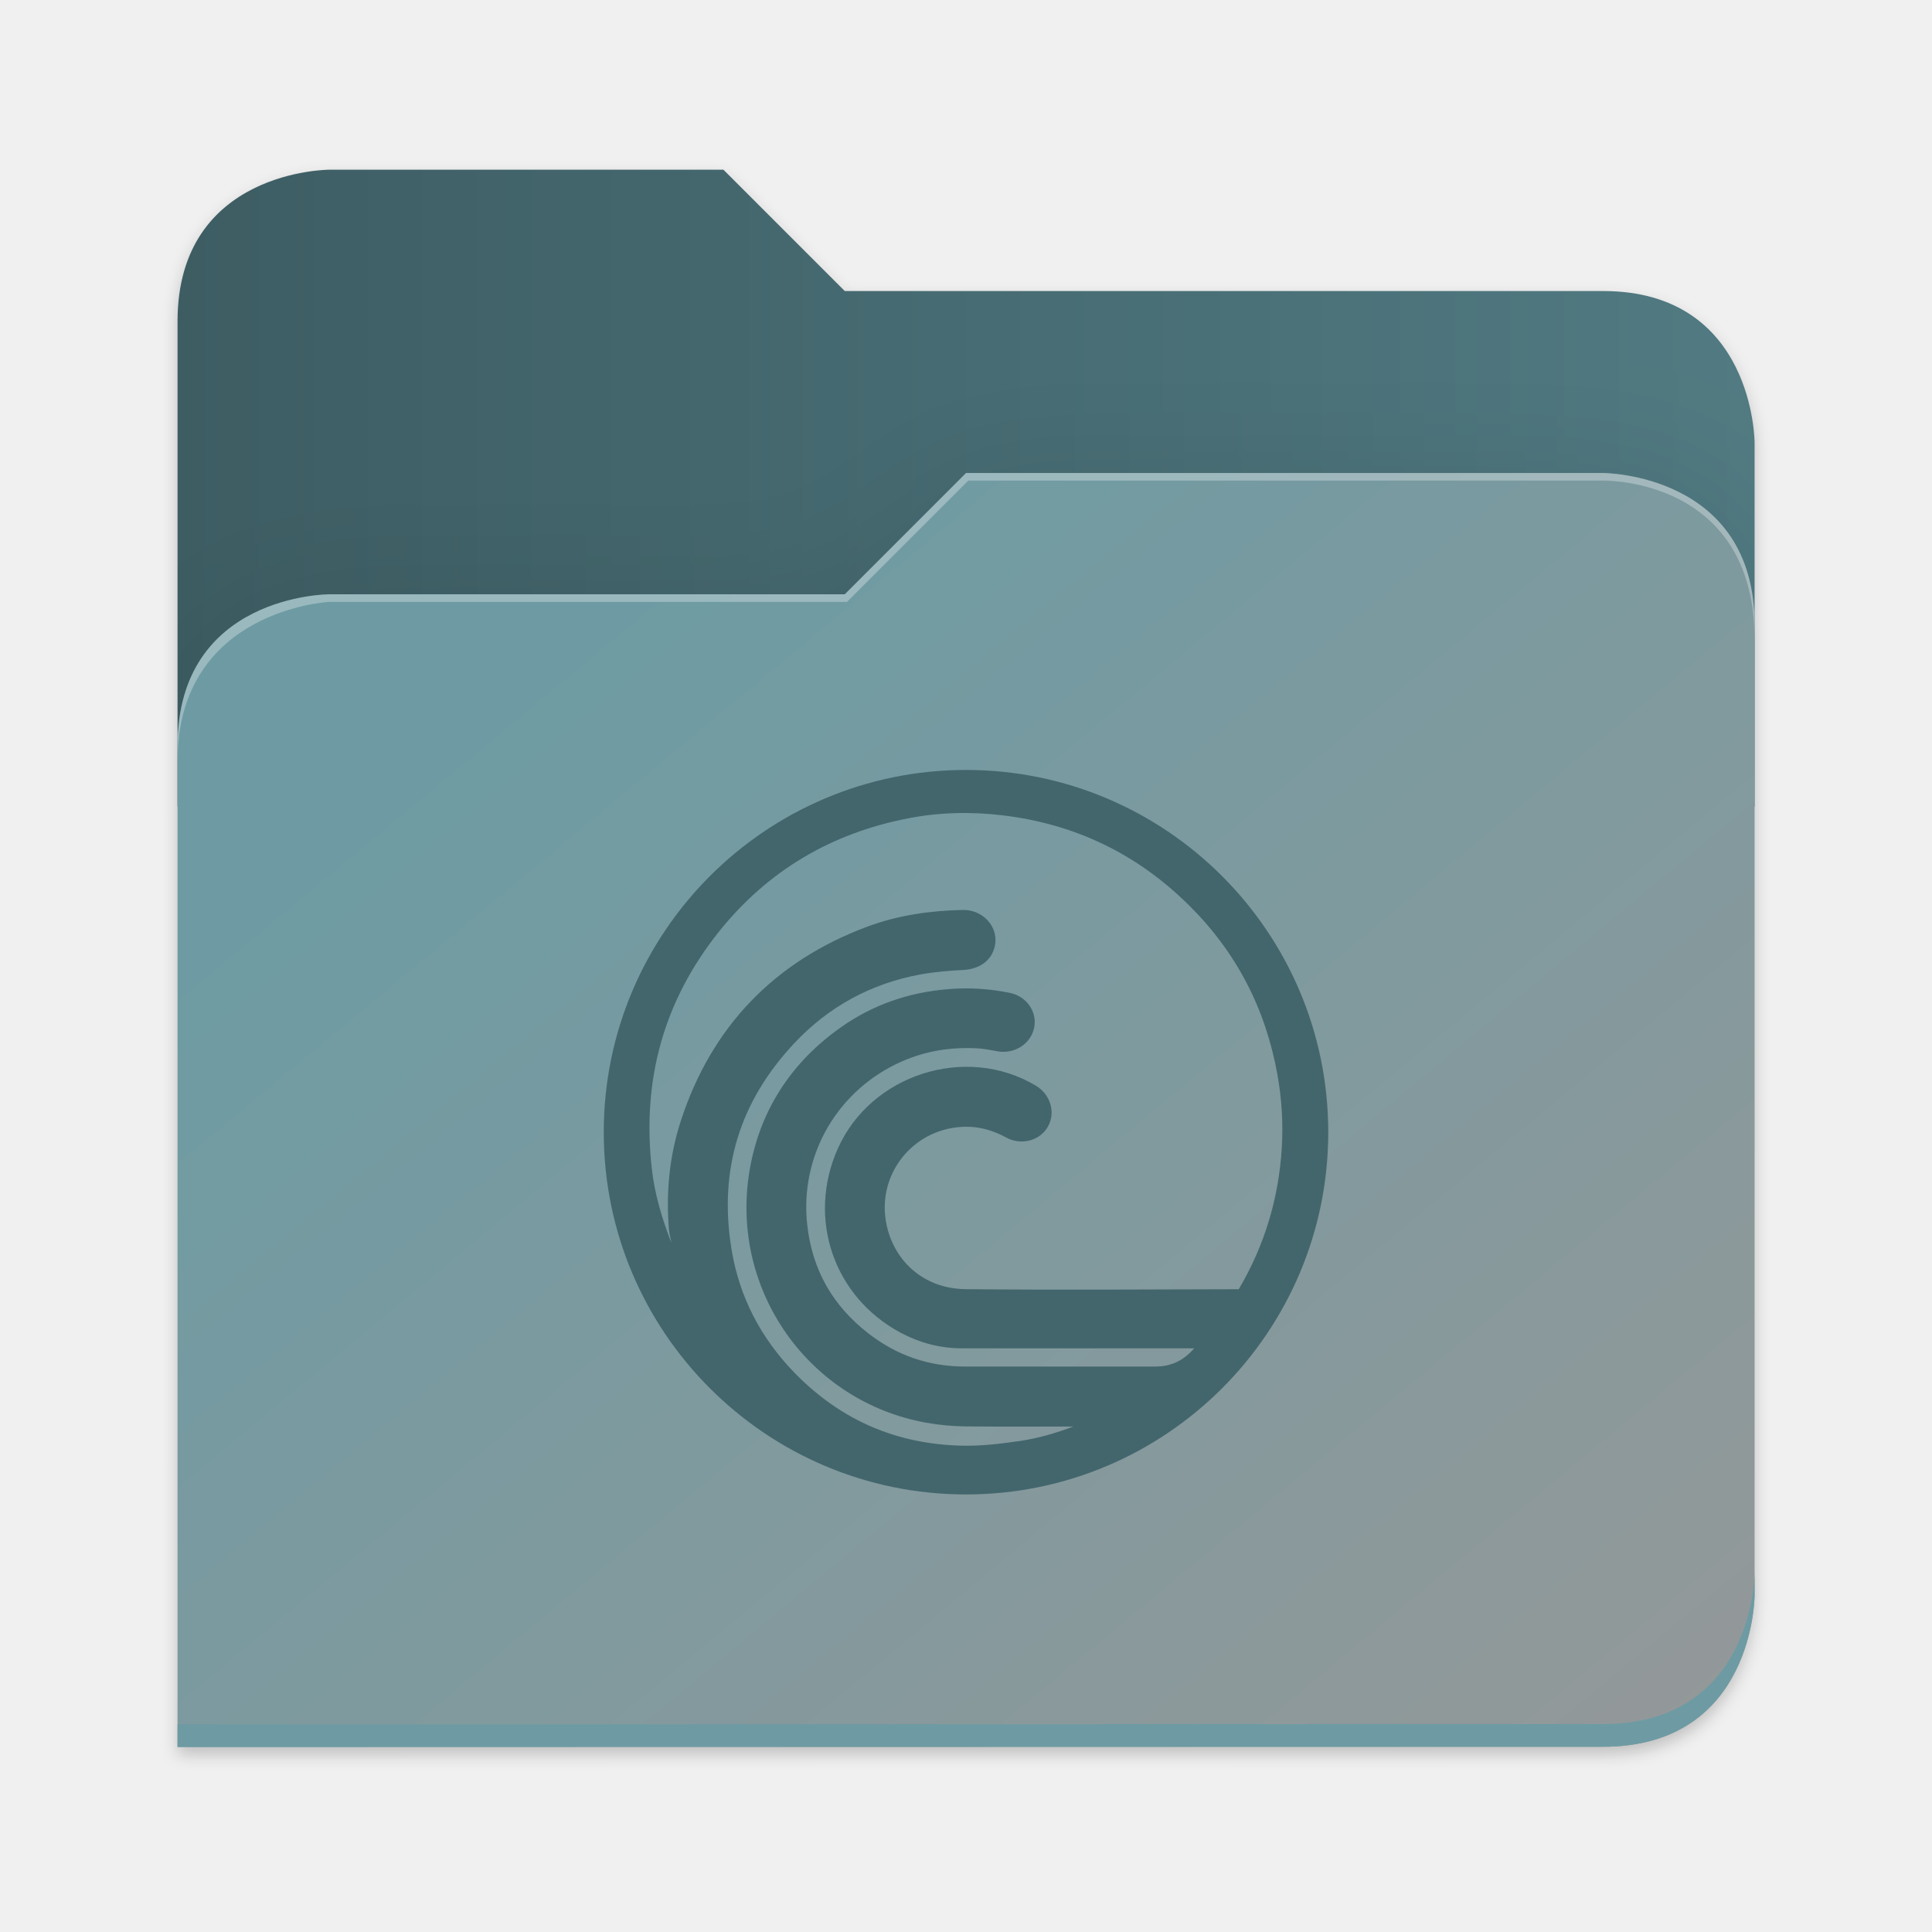
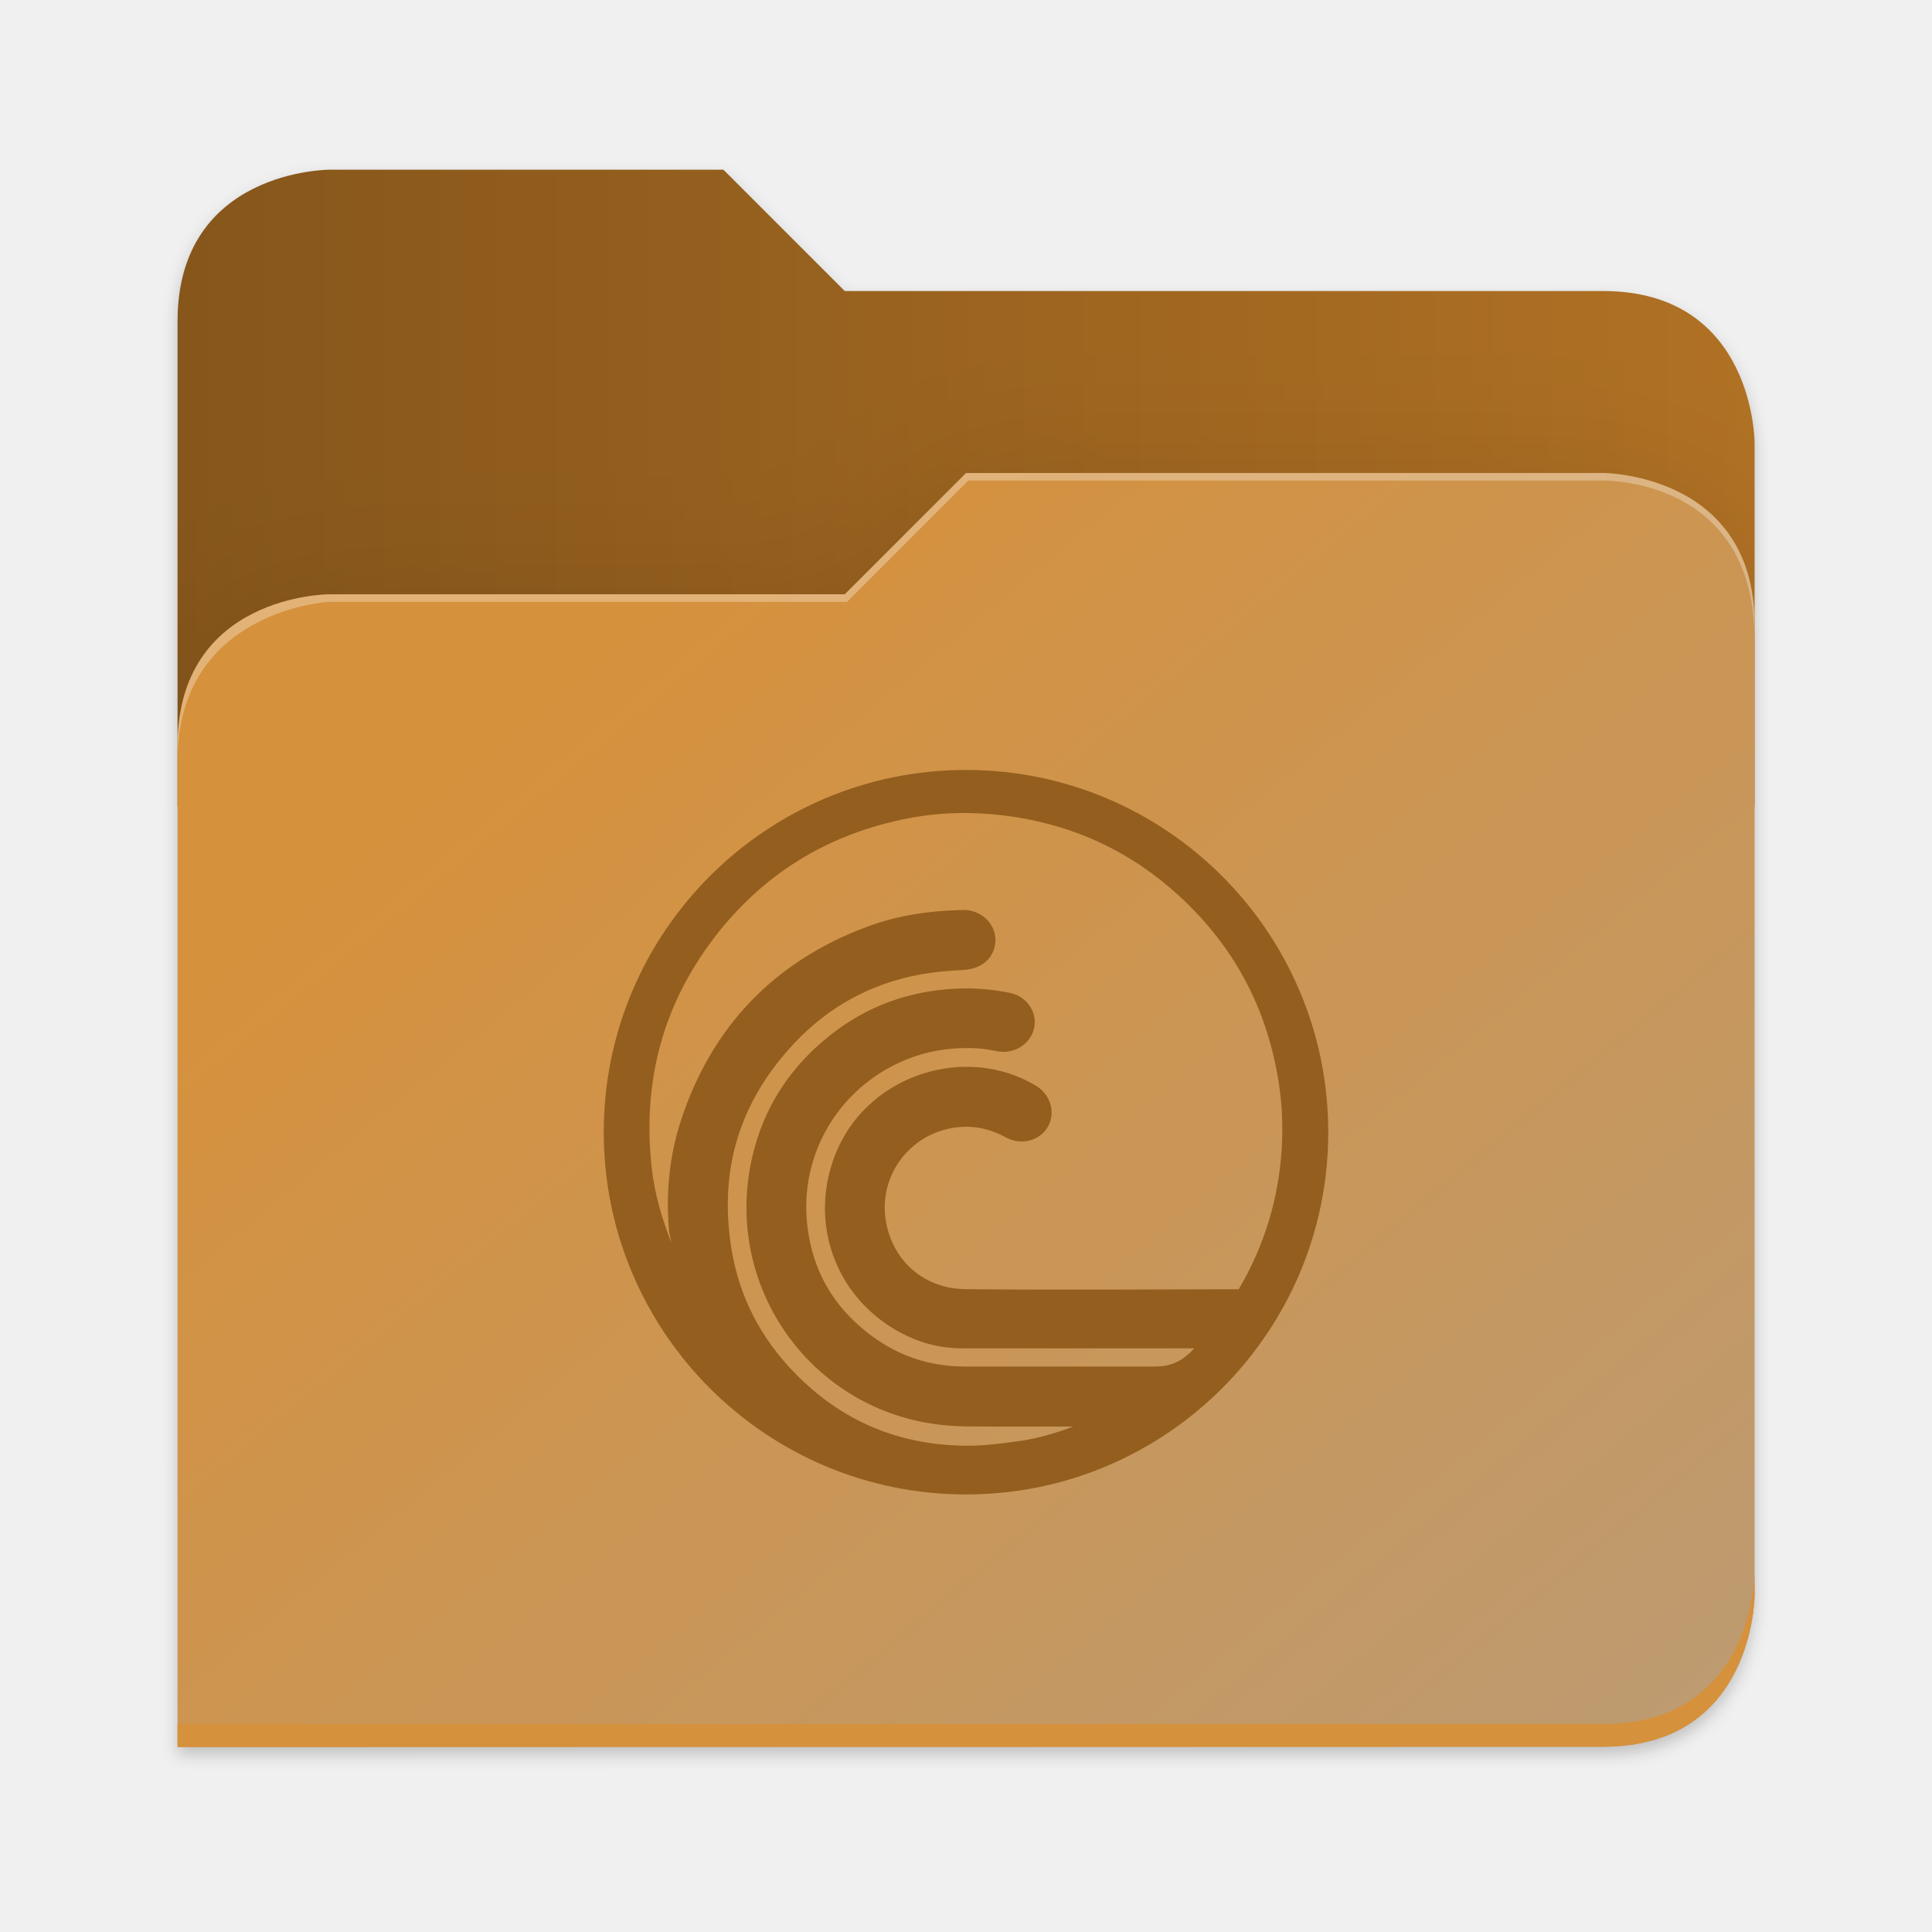
<svg xmlns="http://www.w3.org/2000/svg" xmlns:xlink="http://www.w3.org/1999/xlink" height="128" viewBox="0 0 128 128" width="128" version="1.1" id="svg5248">
  <defs id="defs5252">
    <filter style="color-interpolation-filters:sRGB" id="filter1302" x="-0.012" width="1.024" y="-0.012" height="1.024">
      <feGaussianBlur stdDeviation="2.08" id="feGaussianBlur1304" />
    </filter>
    <linearGradient id="bg-gradient-2">
-       <stop style="stop-color:#3d5d63;stop-opacity:1" offset="0" id="stop13402" />
-       <stop style="stop-color:#517a82;stop-opacity:1" offset="1" id="stop13404" />
+       <stop style="stop-color:#86561b;stop-opacity:1" offset="0" id="stop13402" />
+       <stop style="stop-color:#b07124;stop-opacity:1" offset="1" id="stop13404" />
    </linearGradient>
    <clipPath clipPathUnits="userSpaceOnUse" id="clipPath1509">
      <path id="path1511" d="M 192,-164 H 88 c 0,0 -40,0 -40,40 V 4 h 416 v -96 c 0,0 0,-40 -40,-40 H 224 Z" style="display:inline;opacity:1;vector-effect:none;fill:#c9b8a7;fill-opacity:1;stroke:none;stroke-width:26.067;stroke-linecap:butt;stroke-linejoin:miter;stroke-miterlimit:4;stroke-dasharray:none;stroke-dashoffset:0;stroke-opacity:1;marker:none;marker-start:none;marker-mid:none;marker-end:none;paint-order:normal;enable-background:new" />
    </clipPath>
    <filter style="color-interpolation-filters:sRGB" id="filter1529" x="-0.108" width="1.217" y="-0.134" height="1.269">
      <feGaussianBlur stdDeviation="18.8" id="feGaussianBlur1531" />
    </filter>
    <linearGradient id="linearGradient888">
-       <stop style="stop-color:#6e9ba3;stop-opacity:1" offset="0" id="stop884" />
-       <stop style="stop-color:#989898;stop-opacity:1" offset="1" id="stop886" />
+       <stop style="stop-color:#d6913c;stop-opacity:1" offset="0" id="stop884" />
+       <stop style="stop-color:#ba9c78;stop-opacity:1" offset="1" id="stop886" />
    </linearGradient>
    <linearGradient xlink:href="#bg-gradient-2" id="linearGradient5836" gradientUnits="userSpaceOnUse" x1="64" y1="756" x2="480" y2="756" />
    <linearGradient xlink:href="#linearGradient888" id="linearGradient5838" gradientUnits="userSpaceOnUse" x1="152.898" y1="-38.797" x2="447.309" y2="316" />
  </defs>
  <linearGradient id="a" gradientUnits="userSpaceOnUse" x1="12" x2="116" y1="64" y2="64">
    <stop offset="0" stop-color="#3d3846" id="stop5214" />
    <stop offset="0.05" stop-color="#77767b" id="stop5216" />
    <stop offset="0.1" stop-color="#5e5c64" id="stop5218" />
    <stop offset="0.9" stop-color="#504e56" id="stop5220" />
    <stop offset="0.95" stop-color="#77767b" id="stop5222" />
    <stop offset="1" stop-color="#3d3846" id="stop5224" />
  </linearGradient>
  <linearGradient id="b" gradientUnits="userSpaceOnUse" x1="12" x2="112.041" y1="60" y2="80.988">
    <stop offset="0" stop-color="#77767b" id="stop5227" />
    <stop offset="0.384" stop-color="#9a9996" id="stop5229" />
    <stop offset="0.721" stop-color="#77767b" id="stop5231" />
    <stop offset="1" stop-color="#68666f" id="stop5233" />
  </linearGradient>
  <g transform="matrix(0.2511615,0,0,0.2511615,-0.2929295,52.43479)" id="g5798" style="fill:#c9b8a7;fill-opacity:1;stroke:#a08f7f;stroke-opacity:1">
    <path id="path5786" d="m 88,-162 c 0,0 -40,0 -40,40 L 47.965,6 h 0.033 L 47.965,254.094 424,254 c 40,0 40,-40 40,-40 V 6 -42 -90 c 0,0 0,-40 -40,-40 H 224 l -32,-32 z" style="display:inline;opacity:0.2;fill:#000000;fill-opacity:1;stroke:none;stroke-width:26.067;stroke-linecap:butt;stroke-linejoin:miter;stroke-miterlimit:4;stroke-dasharray:none;stroke-dashoffset:0;stroke-opacity:1;marker:none;marker-start:none;marker-mid:none;marker-end:none;paint-order:normal;filter:url(#filter1302);enable-background:new" />
    <path style="display:inline;opacity:1;fill:url(#linearGradient5836);fill-opacity:1;stroke:none;stroke-width:26.067;stroke-linecap:butt;stroke-linejoin:miter;stroke-miterlimit:4;stroke-dasharray:none;stroke-dashoffset:0;stroke-opacity:1;marker:none;marker-start:none;marker-mid:none;marker-end:none;paint-order:normal;enable-background:new" d="M 208,672 H 104 c 0,0 -40,0 -40,40 v 128 h 416 v -96 c 0,0 0,-40 -40,-40 H 240 Z" transform="translate(-16,-836)" id="path5788" />
    <path id="path5790" d="m 256,-80 -32,32 H 88 c 0,0 -40,0 -40,40 v 264 h 376 c 40,0 40,-40 40,-40 V -40 c 0,-40 -40,-40 -40,-40 z" style="display:inline;opacity:0.1;fill:#000000;fill-opacity:1;stroke:none;stroke-width:26.067;stroke-linecap:butt;stroke-linejoin:miter;stroke-miterlimit:4;stroke-dasharray:none;stroke-dashoffset:0;stroke-opacity:1;marker:none;marker-start:none;marker-mid:none;marker-end:none;paint-order:normal;filter:url(#filter1529);enable-background:new" clip-path="url(#clipPath1509)" />
    <path style="display:inline;opacity:1;fill:url(#linearGradient5838);fill-opacity:1;stroke:none;stroke-width:26.067;stroke-linecap:butt;stroke-linejoin:miter;stroke-miterlimit:4;stroke-dasharray:none;stroke-dashoffset:0;stroke-opacity:1;marker:none;marker-start:none;marker-mid:none;marker-end:none;paint-order:normal;enable-background:new" d="m 256,-84 -32,32 H 88 c 0,0 -40,0 -40,40 v 264 h 376 c 40,0 40,-40 40,-40 V -44 c 0,-40 -40,-40 -40,-40 z" id="path5792" />
-     <path style="font-variation-settings:normal;display:inline;opacity:1;fill:#6e9ba3;fill-opacity:1;stroke:none;stroke-width:26.067;stroke-linecap:butt;stroke-linejoin:miter;stroke-miterlimit:4;stroke-dasharray:none;stroke-dashoffset:0;stroke-opacity:1;marker:none;marker-start:none;marker-mid:none;marker-end:none;paint-order:normal;enable-background:new;stop-color:#000000;stop-opacity:1" d="m 480,1042 c 0,0 0,40 -40,40 l -375.998,0.094 -0.004,6 L 440,1088 c 40,0 40,-40 40,-40 z" transform="translate(-16,-836)" id="path5794" />
+     <path style="font-variation-settings:normal;display:inline;opacity:1;fill:#d6913c;fill-opacity:1;stroke:none;stroke-width:26.067;stroke-linecap:butt;stroke-linejoin:miter;stroke-miterlimit:4;stroke-dasharray:none;stroke-dashoffset:0;stroke-opacity:1;marker:none;marker-start:none;marker-mid:none;marker-end:none;paint-order:normal;enable-background:new;stop-color:#000000;stop-opacity:1" d="m 480,1042 c 0,0 0,40 -40,40 l -375.998,0.094 -0.004,6 L 440,1088 c 40,0 40,-40 40,-40 z" transform="translate(-16,-836)" id="path5794" />
    <path style="display:inline;opacity:0.3;fill:#ffffff;fill-opacity:1;stroke:none;stroke-width:26.067;stroke-linecap:butt;stroke-linejoin:miter;stroke-miterlimit:4;stroke-dasharray:none;stroke-dashoffset:0;stroke-opacity:1;marker:none;marker-start:none;marker-mid:none;marker-end:none;paint-order:normal;enable-background:new" d="m 272,752 -32,32 H 104 c 0,0 -40,0 -40,40 v 4 c 0,-40 40,-42 40,-42 h 136.591 l 32,-32 H 440 c 5.38,0 40,2 40,42 v -4 c 0,-40 -40,-40 -40,-40 z" id="path5796" transform="translate(-16,-836)" />
  </g>
-   <g id="surface105959-1" transform="matrix(3.494182,0,0,3.494182,134.0262,48.09931)" style="fill:#426369;fill-opacity:1;stroke:none;stroke-width:0.894" />
-   <g transform="matrix(3.2,0,0,3.2,-1729.983,575)" style="display:inline;fill:#43666d;fill-opacity:1" id="layer1" />
-   <g transform="matrix(3.2,0,0,3.2,-2501.183,1749.4)" style="display:inline;fill:#43666d;fill-opacity:1" id="layer9" />
-   <g transform="matrix(3.2,0,0,3.2,-1729.983,-65)" id="layer13" style="fill:#43666d;fill-opacity:1" />
-   <g transform="matrix(3.2,0,0,3.2,-1729.983,575)" style="display:inline;fill:#43666d;fill-opacity:1" id="g6387" />
-   <g transform="matrix(3.2,0,0,3.2,-1729.983,575)" style="display:inline;fill:#43666d;fill-opacity:1" id="layer10" />
-   <g transform="matrix(3.2,0,0,3.2,-1729.983,575)" id="layer12" style="fill:#43666d;fill-opacity:1" />
-   <g transform="matrix(3.2,0,0,3.2,-1729.983,575)" style="display:inline;fill:#43666d;fill-opacity:1" id="layer11" />
-   <path id="path31131" style="color:#000000;fill:#43666d;fill-opacity:1;stroke-width:1.236;-inkscape-stroke:none" d="m 64,51.011 c -13.248,0 -24,10.757 -24,24 0,13.243 10.752,24 24,24 13.248,0 24,-10.757 24,-24 0,-13.243 -10.752,-24 -24,-24 z m -0.717,2.861 c 1.049,-0.031 2.102,0.02 3.162,0.148 4.796,0.579 8.883,2.552 12.309,5.938 3.145,3.109 5.088,6.849 5.876,11.225 0.291,1.608 0.387,3.233 0.292,4.855 -0.2,3.35 -1.141,6.471 -2.846,9.366 l -0.005,0.008 c -5.89e-4,0.001 -8.88e-4,0.002 -0.002,0.003 h -0.002 c 0.008,-0.014 0.002,-0.009 -0.006,0 -6.034,0.014 -12.063,0.056 -18.093,-0.005 -2.835,-0.03 -4.857,-1.962 -5.28,-4.529 -0.488,-2.952 1.539,-5.734 4.54,-6.172 1.231,-0.177 2.332,0.058 3.431,0.655 0.985,0.54 2.241,0.23 2.775,-0.734 0.525,-0.946 0.148,-2.132 -0.799,-2.698 l -0.002,-0.002 c -4.64,-2.769 -10.942,-0.756 -13.133,4.181 -2.047,4.622 -0.271,9.829 4.198,12.202 h 0.002 c 1.24,0.655 2.59,1.017 4.023,1.017 h 0.002 c 5.13,-0.004 10.26,-4.51e-4 15.391,0 -0.039,0.042 -0.086,0.097 -0.126,0.139 l -0.003,0.003 -0.002,0.002 c -0.692,0.733 -1.466,1.065 -2.467,1.063 h -0.002 -12.573 c -2.397,0 -4.502,-0.723 -6.389,-2.18 -2.379,-1.836 -3.742,-4.221 -4.072,-7.2 v -0.002 c -0.522,-4.685 2.078,-9.006 6.3,-10.846 1.571,-0.684 3.211,-0.945 4.932,-0.856 h 0.002 c 0.421,0.02 0.876,0.105 1.356,0.195 l 0.002,0.002 c 1.11,0.205 2.215,-0.467 2.442,-1.561 v -0.002 c 0.218,-1.041 -0.5,-2.076 -1.59,-2.302 -1.341,-0.278 -2.693,-0.366 -4.075,-0.254 h -0.002 c -2.595,0.204 -5.002,1.02 -7.133,2.526 -3.328,2.346 -5.432,5.586 -6.078,9.633 -1.243,7.825 3.957,15.174 11.733,16.57 0.87,0.156 1.76,0.234 2.634,0.244 h 0.002 c 2.37,0.02 4.736,0.01 7.104,0.006 -1.156,0.438 -2.339,0.785 -3.574,0.964 -1.281,0.186 -2.56,0.337 -3.794,0.306 h -0.002 c -4.334,-0.099 -8.003,-1.672 -11.048,-4.776 -2.276,-2.322 -3.715,-5.071 -4.233,-8.264 -0.844,-5.232 0.526,-9.743 4.158,-13.617 2.295,-2.444 5.097,-3.968 8.406,-4.572 v 0.002 c 0.906,-0.165 1.853,-0.24 2.811,-0.291 h 0.002 c 0.565,-0.032 1.089,-0.209 1.485,-0.557 0.396,-0.348 0.633,-0.874 0.63,-1.436 -0.007,-1.118 -0.994,-2.013 -2.181,-1.982 -2.138,0.048 -4.267,0.345 -6.308,1.105 -6.147,2.288 -10.324,6.623 -12.356,12.865 -0.767,2.349 -0.987,4.776 -0.789,7.198 0.025,0.306 0.115,0.576 0.16,0.875 -0.62,-1.592 -1.11,-3.224 -1.299,-4.943 -0.648,-5.861 0.791,-11.083 4.474,-15.689 v -0.002 c 3.243,-4.027 7.417,-6.487 12.501,-7.477 1.037,-0.202 2.08,-0.316 3.129,-0.347 z" />
+   <g id="surface105959-1" transform="matrix(3.494182,0,0,3.494182,134.0262,48.09931)" style="fill:#8f5c1d;fill-opacity:1;stroke:none;stroke-width:0.894" />
+   <g transform="matrix(3.2,0,0,3.2,-1729.983,575)" style="display:inline;fill:#935e1e;fill-opacity:1" id="layer1" />
+   <g transform="matrix(3.2,0,0,3.2,-2501.183,1749.4)" style="display:inline;fill:#935e1e;fill-opacity:1" id="layer9" />
+   <g transform="matrix(3.2,0,0,3.2,-1729.983,-65)" id="layer13" style="fill:#935e1e;fill-opacity:1" />
+   <g transform="matrix(3.2,0,0,3.2,-1729.983,575)" style="display:inline;fill:#935e1e;fill-opacity:1" id="g6387" />
+   <g transform="matrix(3.2,0,0,3.2,-1729.983,575)" style="display:inline;fill:#935e1e;fill-opacity:1" id="layer10" />
+   <g transform="matrix(3.2,0,0,3.2,-1729.983,575)" id="layer12" style="fill:#935e1e;fill-opacity:1" />
+   <g transform="matrix(3.2,0,0,3.2,-1729.983,575)" style="display:inline;fill:#935e1e;fill-opacity:1" id="layer11" />
+   <path id="path31131" style="color:#000000;fill:#935e1e;fill-opacity:1;stroke-width:1.236;-inkscape-stroke:none" d="m 64,51.011 c -13.248,0 -24,10.757 -24,24 0,13.243 10.752,24 24,24 13.248,0 24,-10.757 24,-24 0,-13.243 -10.752,-24 -24,-24 z m -0.717,2.861 c 1.049,-0.031 2.102,0.02 3.162,0.148 4.796,0.579 8.883,2.552 12.309,5.938 3.145,3.109 5.088,6.849 5.876,11.225 0.291,1.608 0.387,3.233 0.292,4.855 -0.2,3.35 -1.141,6.471 -2.846,9.366 l -0.005,0.008 c -5.89e-4,0.001 -8.88e-4,0.002 -0.002,0.003 h -0.002 c 0.008,-0.014 0.002,-0.009 -0.006,0 -6.034,0.014 -12.063,0.056 -18.093,-0.005 -2.835,-0.03 -4.857,-1.962 -5.28,-4.529 -0.488,-2.952 1.539,-5.734 4.54,-6.172 1.231,-0.177 2.332,0.058 3.431,0.655 0.985,0.54 2.241,0.23 2.775,-0.734 0.525,-0.946 0.148,-2.132 -0.799,-2.698 l -0.002,-0.002 c -4.64,-2.769 -10.942,-0.756 -13.133,4.181 -2.047,4.622 -0.271,9.829 4.198,12.202 h 0.002 c 1.24,0.655 2.59,1.017 4.023,1.017 h 0.002 c 5.13,-0.004 10.26,-4.51e-4 15.391,0 -0.039,0.042 -0.086,0.097 -0.126,0.139 l -0.003,0.003 -0.002,0.002 c -0.692,0.733 -1.466,1.065 -2.467,1.063 h -0.002 -12.573 c -2.397,0 -4.502,-0.723 -6.389,-2.18 -2.379,-1.836 -3.742,-4.221 -4.072,-7.2 v -0.002 c -0.522,-4.685 2.078,-9.006 6.3,-10.846 1.571,-0.684 3.211,-0.945 4.932,-0.856 h 0.002 c 0.421,0.02 0.876,0.105 1.356,0.195 l 0.002,0.002 c 1.11,0.205 2.215,-0.467 2.442,-1.561 v -0.002 c 0.218,-1.041 -0.5,-2.076 -1.59,-2.302 -1.341,-0.278 -2.693,-0.366 -4.075,-0.254 h -0.002 c -2.595,0.204 -5.002,1.02 -7.133,2.526 -3.328,2.346 -5.432,5.586 -6.078,9.633 -1.243,7.825 3.957,15.174 11.733,16.57 0.87,0.156 1.76,0.234 2.634,0.244 h 0.002 c 2.37,0.02 4.736,0.01 7.104,0.006 -1.156,0.438 -2.339,0.785 -3.574,0.964 -1.281,0.186 -2.56,0.337 -3.794,0.306 h -0.002 c -4.334,-0.099 -8.003,-1.672 -11.048,-4.776 -2.276,-2.322 -3.715,-5.071 -4.233,-8.264 -0.844,-5.232 0.526,-9.743 4.158,-13.617 2.295,-2.444 5.097,-3.968 8.406,-4.572 v 0.002 c 0.906,-0.165 1.853,-0.24 2.811,-0.291 h 0.002 c 0.565,-0.032 1.089,-0.209 1.485,-0.557 0.396,-0.348 0.633,-0.874 0.63,-1.436 -0.007,-1.118 -0.994,-2.013 -2.181,-1.982 -2.138,0.048 -4.267,0.345 -6.308,1.105 -6.147,2.288 -10.324,6.623 -12.356,12.865 -0.767,2.349 -0.987,4.776 -0.789,7.198 0.025,0.306 0.115,0.576 0.16,0.875 -0.62,-1.592 -1.11,-3.224 -1.299,-4.943 -0.648,-5.861 0.791,-11.083 4.474,-15.689 v -0.002 c 3.243,-4.027 7.417,-6.487 12.501,-7.477 1.037,-0.202 2.08,-0.316 3.129,-0.347 z" />
</svg>
